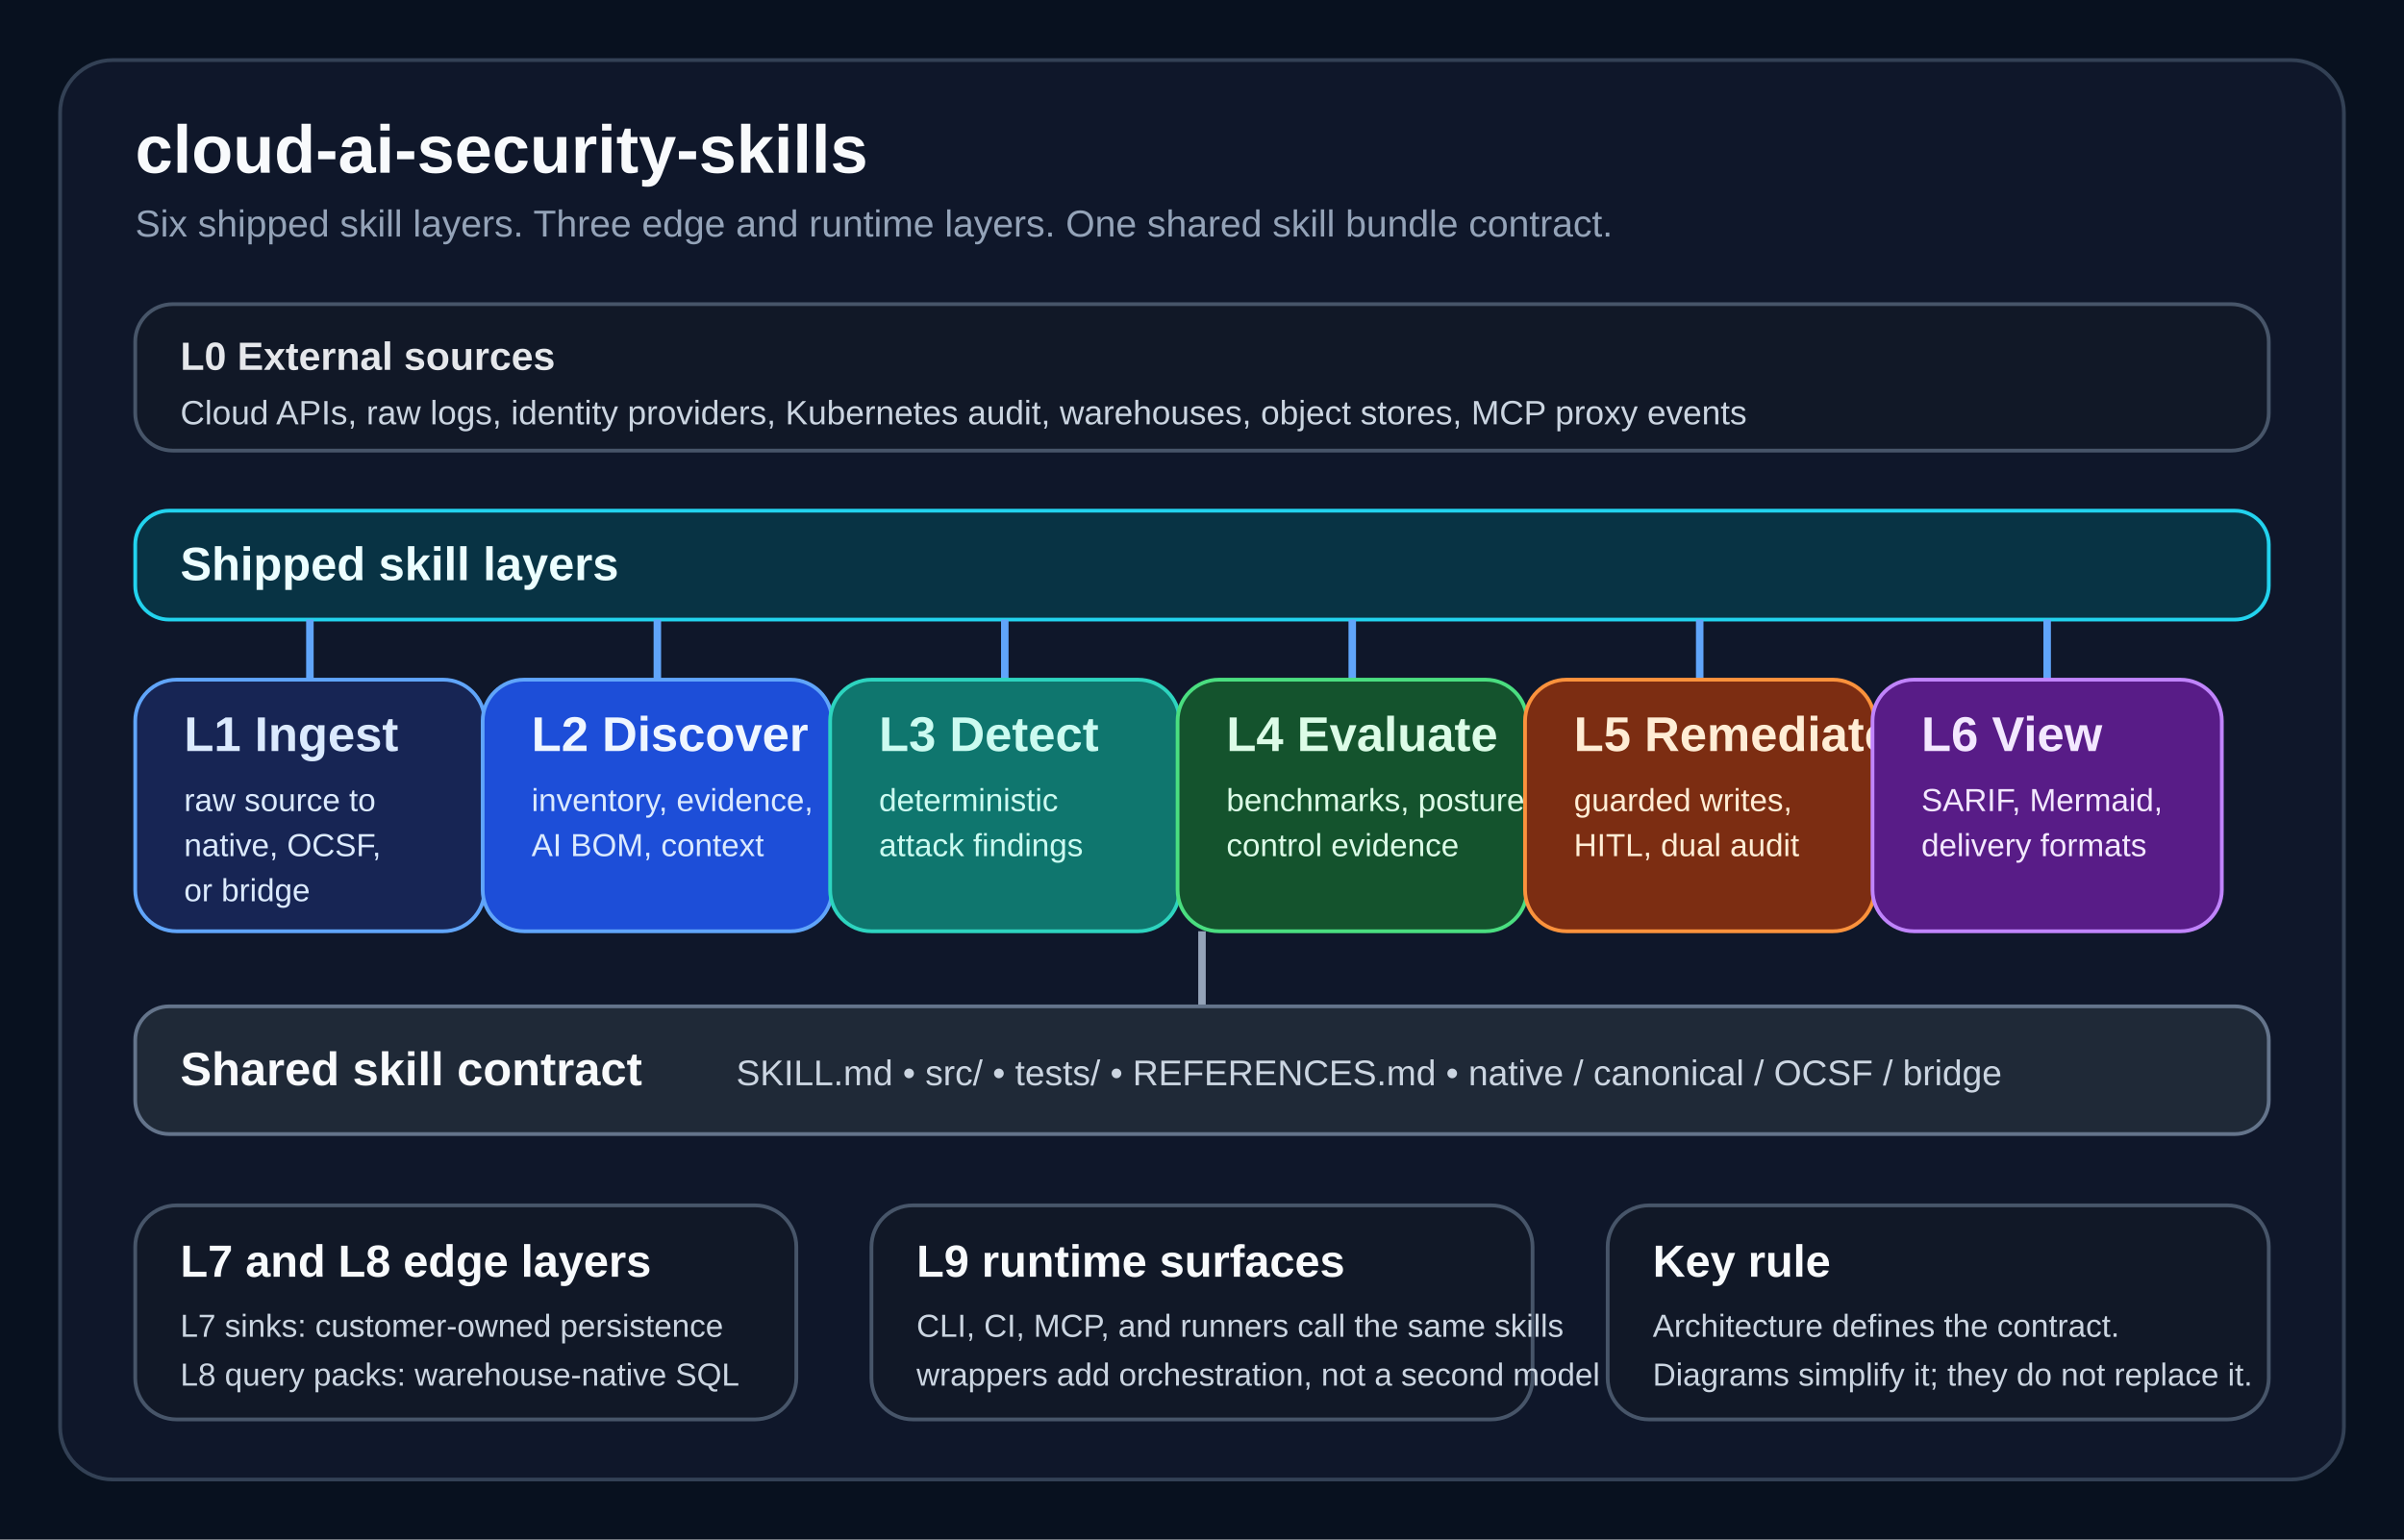
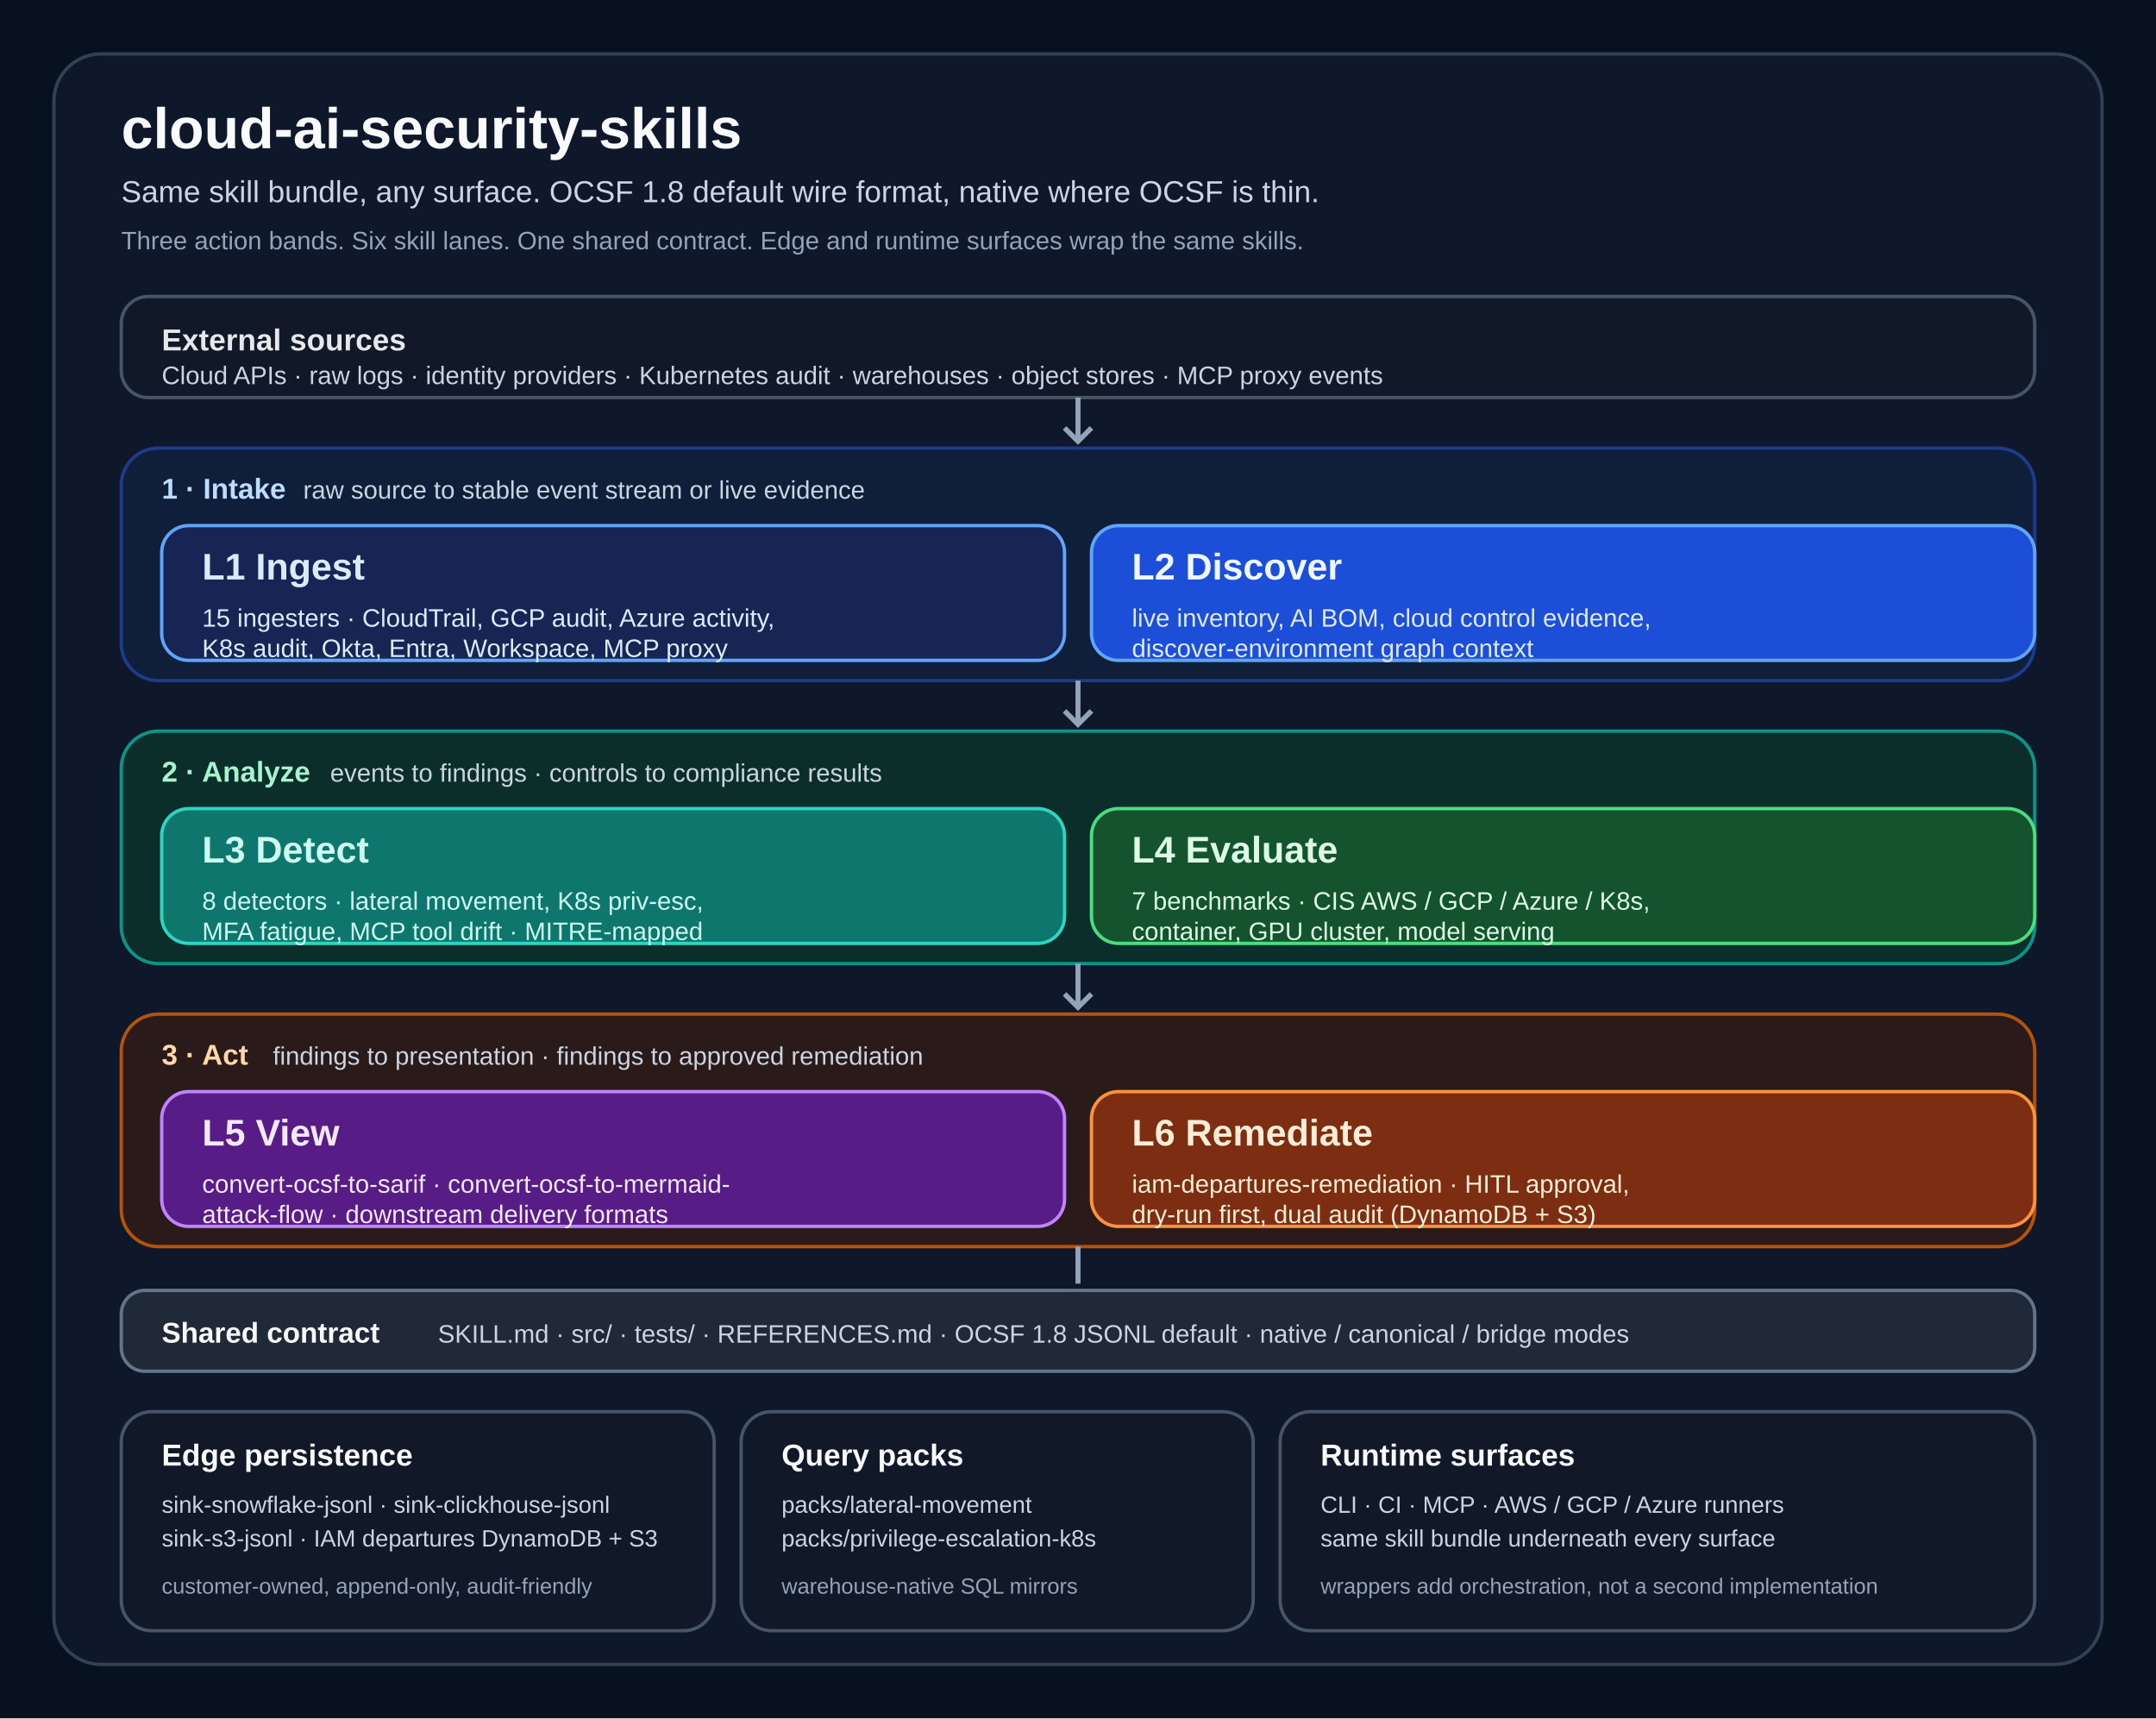
- <svg xmlns="http://www.w3.org/2000/svg" width="1280" height="820" viewBox="0 0 1280 820" role="img" aria-labelledby="title desc">
-   <rect width="1280" height="820" fill="#08111f" />
-   <rect x="32" y="32" width="1216" height="756" rx="28" fill="#0f172a" stroke="#334155" stroke-width="2" />
+ <svg xmlns="http://www.w3.org/2000/svg" width="1280" height="1020" viewBox="0 0 1280 1020" role="img" aria-labelledby="title desc">
+   <rect width="1280" height="1020" fill="#08111f" />
+   <rect x="32" y="32" width="1216" height="956" rx="28" fill="#0f172a" stroke="#334155" stroke-width="2" />
  <g font-family="Arial, sans-serif">
-     <text x="72" y="92" fill="#f8fafc" font-size="36" font-weight="700">cloud-ai-security-skills</text>
-     <text x="72" y="126" fill="#94a3b8" font-size="20">Six shipped skill layers. Three edge and runtime layers. One shared skill bundle contract.</text>
-     <rect x="72" y="162" width="1136" height="78" rx="20" fill="#111827" stroke="#475569" stroke-width="2" />
-     <text x="96" y="197" fill="#e5e7eb" font-size="21" font-weight="700">L0 External sources</text>
-     <text x="96" y="226" fill="#cbd5e1" font-size="18">Cloud APIs, raw logs, identity providers, Kubernetes audit, warehouses, object stores, MCP proxy events</text>
-     <rect x="72" y="272" width="1136" height="58" rx="18" fill="#083344" stroke="#22d3ee" stroke-width="2" />
-     <text x="96" y="309" fill="#ecfeff" font-size="25" font-weight="700">Shipped skill layers</text>
-     <g>
-       <path d="M165 330 L165 362" stroke="#60a5fa" stroke-width="4" fill="none" />
-       <path d="M350 330 L350 362" stroke="#60a5fa" stroke-width="4" fill="none" />
-       <path d="M535 330 L535 362" stroke="#60a5fa" stroke-width="4" fill="none" />
-       <path d="M720 330 L720 362" stroke="#60a5fa" stroke-width="4" fill="none" />
-       <path d="M905 330 L905 362" stroke="#60a5fa" stroke-width="4" fill="none" />
-       <path d="M1090 330 L1090 362" stroke="#60a5fa" stroke-width="4" fill="none" />
-     </g>
-     <g>
-       <rect x="72" y="362" width="186" height="134" rx="22" fill="#172554" stroke="#60a5fa" stroke-width="2" />
-       <text x="98" y="400" fill="#dbeafe" font-size="26" font-weight="700">L1 Ingest</text>
-       <text x="98" y="432" fill="#dbeafe" font-size="17">raw source to</text>
-       <text x="98" y="456" fill="#dbeafe" font-size="17">native, OCSF,</text>
-       <text x="98" y="480" fill="#dbeafe" font-size="17">or bridge</text>
-       <rect x="257" y="362" width="186" height="134" rx="22" fill="#1d4ed8" stroke="#60a5fa" stroke-width="2" />
-       <text x="283" y="400" fill="#eff6ff" font-size="26" font-weight="700">L2 Discover</text>
-       <text x="283" y="432" fill="#dbeafe" font-size="17">inventory, evidence,</text>
-       <text x="283" y="456" fill="#dbeafe" font-size="17">AI BOM, context</text>
-       <rect x="442" y="362" width="186" height="134" rx="22" fill="#0f766e" stroke="#2dd4bf" stroke-width="2" />
-       <text x="468" y="400" fill="#ccfbf1" font-size="26" font-weight="700">L3 Detect</text>
-       <text x="468" y="432" fill="#ccfbf1" font-size="17">deterministic</text>
-       <text x="468" y="456" fill="#ccfbf1" font-size="17">attack findings</text>
-       <rect x="627" y="362" width="186" height="134" rx="22" fill="#14532d" stroke="#4ade80" stroke-width="2" />
-       <text x="653" y="400" fill="#dcfce7" font-size="26" font-weight="700">L4 Evaluate</text>
-       <text x="653" y="432" fill="#dcfce7" font-size="17">benchmarks, posture,</text>
-       <text x="653" y="456" fill="#dcfce7" font-size="17">control evidence</text>
-       <rect x="812" y="362" width="186" height="134" rx="22" fill="#7c2d12" stroke="#fb923c" stroke-width="2" />
-       <text x="838" y="400" fill="#ffedd5" font-size="26" font-weight="700">L5 Remediate</text>
-       <text x="838" y="432" fill="#ffedd5" font-size="17">guarded writes,</text>
-       <text x="838" y="456" fill="#ffedd5" font-size="17">HITL, dual audit</text>
-       <rect x="997" y="362" width="186" height="134" rx="22" fill="#581c87" stroke="#c084fc" stroke-width="2" />
-       <text x="1023" y="400" fill="#f3e8ff" font-size="26" font-weight="700">L6 View</text>
-       <text x="1023" y="432" fill="#f3e8ff" font-size="17">SARIF, Mermaid,</text>
-       <text x="1023" y="456" fill="#f3e8ff" font-size="17">delivery formats</text>
-     </g>
-     <path d="M640 496 L640 536" stroke="#94a3b8" stroke-width="4" fill="none" />
-     <rect x="72" y="536" width="1136" height="68" rx="18" fill="#1f2937" stroke="#64748b" stroke-width="2" />
-     <text x="96" y="578" fill="#f8fafc" font-size="25" font-weight="700">Shared skill contract</text>
-     <text x="392" y="578" fill="#cbd5e1" font-size="19">SKILL.md • src/ • tests/ • REFERENCES.md • native / canonical / OCSF / bridge</text>
-     <g>
-       <rect x="72" y="642" width="352" height="114" rx="22" fill="#111827" stroke="#475569" stroke-width="2" />
-       <text x="96" y="680" fill="#f8fafc" font-size="24" font-weight="700">L7 and L8 edge layers</text>
-       <text x="96" y="712" fill="#cbd5e1" font-size="17">L7 sinks: customer-owned persistence</text>
-       <text x="96" y="738" fill="#cbd5e1" font-size="17">L8 query packs: warehouse-native SQL</text>
-       <rect x="464" y="642" width="352" height="114" rx="22" fill="#111827" stroke="#475569" stroke-width="2" />
-       <text x="488" y="680" fill="#f8fafc" font-size="24" font-weight="700">L9 runtime surfaces</text>
-       <text x="488" y="712" fill="#cbd5e1" font-size="17">CLI, CI, MCP, and runners call the same skills</text>
-       <text x="488" y="738" fill="#cbd5e1" font-size="17">wrappers add orchestration, not a second model</text>
-       <rect x="856" y="642" width="352" height="114" rx="22" fill="#111827" stroke="#475569" stroke-width="2" />
-       <text x="880" y="680" fill="#f8fafc" font-size="24" font-weight="700">Key rule</text>
-       <text x="880" y="712" fill="#cbd5e1" font-size="17">Architecture defines the contract.</text>
-       <text x="880" y="738" fill="#cbd5e1" font-size="17">Diagrams simplify it; they do not replace it.</text>
-     </g>
+     <text x="72" y="88" fill="#f8fafc" font-size="34" font-weight="700">cloud-ai-security-skills</text>
+     <text x="72" y="120" fill="#cbd5e1" font-size="18">Same skill bundle, any surface. OCSF 1.8 default wire format, native where OCSF is thin.</text>
+     <text x="72" y="148" fill="#94a3b8" font-size="15">Three action bands. Six skill lanes. One shared contract. Edge and runtime surfaces wrap the same skills.</text>
+     <rect x="72" y="176" width="1136" height="60" rx="16" fill="#111827" stroke="#475569" stroke-width="2" />
+     <text x="96" y="208" fill="#e5e7eb" font-size="18" font-weight="700">External sources</text>
+     <text x="96" y="228" fill="#cbd5e1" font-size="15">Cloud APIs · raw logs · identity providers · Kubernetes audit · warehouses · object stores · MCP proxy events</text>
+     <path d="M640 236 L640 260" stroke="#94a3b8" stroke-width="3" fill="none" />
+     <path d="M632 254 L640 262 L648 254" stroke="#94a3b8" stroke-width="3" fill="none" />
+     <rect x="72" y="266" width="1136" height="138" rx="22" fill="#0f1f3a" stroke="#1e3a8a" stroke-width="2" />
+     <text x="96" y="296" fill="#bfdbfe" font-size="17" font-weight="700">1 · Intake</text>
+     <text x="180" y="296" fill="#cbd5e1" font-size="15">raw source to stable event stream or live evidence</text>
+     <rect x="96" y="312" width="536" height="80" rx="16" fill="#172554" stroke="#60a5fa" stroke-width="2" />
+     <text x="120" y="344" fill="#dbeafe" font-size="22" font-weight="700">L1 Ingest</text>
+     <text x="120" y="372" fill="#dbeafe" font-size="15">15 ingesters · CloudTrail, GCP audit, Azure activity,</text>
+     <text x="120" y="390" fill="#dbeafe" font-size="15">K8s audit, Okta, Entra, Workspace, MCP proxy</text>
+     <rect x="648" y="312" width="560" height="80" rx="16" fill="#1d4ed8" stroke="#60a5fa" stroke-width="2" />
+     <text x="672" y="344" fill="#eff6ff" font-size="22" font-weight="700">L2 Discover</text>
+     <text x="672" y="372" fill="#dbeafe" font-size="15">live inventory, AI BOM, cloud control evidence,</text>
+     <text x="672" y="390" fill="#dbeafe" font-size="15">discover-environment graph context</text>
+     <path d="M640 404 L640 428" stroke="#94a3b8" stroke-width="3" fill="none" />
+     <path d="M632 422 L640 430 L648 422" stroke="#94a3b8" stroke-width="3" fill="none" />
+     <rect x="72" y="434" width="1136" height="138" rx="22" fill="#0c2e2a" stroke="#0d9488" stroke-width="2" />
+     <text x="96" y="464" fill="#a7f3d0" font-size="17" font-weight="700">2 · Analyze</text>
+     <text x="196" y="464" fill="#cbd5e1" font-size="15">events to findings · controls to compliance results</text>
+     <rect x="96" y="480" width="536" height="80" rx="16" fill="#0f766e" stroke="#2dd4bf" stroke-width="2" />
+     <text x="120" y="512" fill="#ccfbf1" font-size="22" font-weight="700">L3 Detect</text>
+     <text x="120" y="540" fill="#ccfbf1" font-size="15">8 detectors · lateral movement, K8s priv-esc,</text>
+     <text x="120" y="558" fill="#ccfbf1" font-size="15">MFA fatigue, MCP tool drift · MITRE-mapped</text>
+     <rect x="648" y="480" width="560" height="80" rx="16" fill="#14532d" stroke="#4ade80" stroke-width="2" />
+     <text x="672" y="512" fill="#dcfce7" font-size="22" font-weight="700">L4 Evaluate</text>
+     <text x="672" y="540" fill="#dcfce7" font-size="15">7 benchmarks · CIS AWS / GCP / Azure / K8s,</text>
+     <text x="672" y="558" fill="#dcfce7" font-size="15">container, GPU cluster, model serving</text>
+     <path d="M640 572 L640 596" stroke="#94a3b8" stroke-width="3" fill="none" />
+     <path d="M632 590 L640 598 L648 590" stroke="#94a3b8" stroke-width="3" fill="none" />
+     <rect x="72" y="602" width="1136" height="138" rx="22" fill="#2b1a1a" stroke="#b45309" stroke-width="2" />
+     <text x="96" y="632" fill="#fed7aa" font-size="17" font-weight="700">3 · Act</text>
+     <text x="162" y="632" fill="#cbd5e1" font-size="15">findings to presentation · findings to approved remediation</text>
+     <rect x="96" y="648" width="536" height="80" rx="16" fill="#581c87" stroke="#c084fc" stroke-width="2" />
+     <text x="120" y="680" fill="#f3e8ff" font-size="22" font-weight="700">L5 View</text>
+     <text x="120" y="708" fill="#f3e8ff" font-size="15">convert-ocsf-to-sarif · convert-ocsf-to-mermaid-</text>
+     <text x="120" y="726" fill="#f3e8ff" font-size="15">attack-flow · downstream delivery formats</text>
+     <rect x="648" y="648" width="560" height="80" rx="16" fill="#7c2d12" stroke="#fb923c" stroke-width="2" />
+     <text x="672" y="680" fill="#ffedd5" font-size="22" font-weight="700">L6 Remediate</text>
+     <text x="672" y="708" fill="#ffedd5" font-size="15">iam-departures-remediation · HITL approval,</text>
+     <text x="672" y="726" fill="#ffedd5" font-size="15">dry-run first, dual audit (DynamoDB + S3)</text>
+     <path d="M640 740 L640 762" stroke="#94a3b8" stroke-width="3" fill="none" />
+     <rect x="72" y="766" width="1136" height="48" rx="14" fill="#1f2937" stroke="#64748b" stroke-width="2" />
+     <text x="96" y="797" fill="#f8fafc" font-size="17" font-weight="700">Shared contract</text>
+     <text x="260" y="797" fill="#cbd5e1" font-size="15">SKILL.md · src/ · tests/ · REFERENCES.md · OCSF 1.8 JSONL default · native / canonical / bridge modes</text>
+     <rect x="72" y="838" width="352" height="130" rx="18" fill="#111827" stroke="#475569" stroke-width="2" />
+     <text x="96" y="870" fill="#f8fafc" font-size="18" font-weight="700">Edge persistence</text>
+     <text x="96" y="898" fill="#cbd5e1" font-size="14">sink-snowflake-jsonl · sink-clickhouse-jsonl</text>
+     <text x="96" y="918" fill="#cbd5e1" font-size="14">sink-s3-jsonl · IAM departures DynamoDB + S3</text>
+     <text x="96" y="946" fill="#94a3b8" font-size="13">customer-owned, append-only, audit-friendly</text>
+     <rect x="440" y="838" width="304" height="130" rx="18" fill="#111827" stroke="#475569" stroke-width="2" />
+     <text x="464" y="870" fill="#f8fafc" font-size="18" font-weight="700">Query packs</text>
+     <text x="464" y="898" fill="#cbd5e1" font-size="14">packs/lateral-movement</text>
+     <text x="464" y="918" fill="#cbd5e1" font-size="14">packs/privilege-escalation-k8s</text>
+     <text x="464" y="946" fill="#94a3b8" font-size="13">warehouse-native SQL mirrors</text>
+     <rect x="760" y="838" width="448" height="130" rx="18" fill="#111827" stroke="#475569" stroke-width="2" />
+     <text x="784" y="870" fill="#f8fafc" font-size="18" font-weight="700">Runtime surfaces</text>
+     <text x="784" y="898" fill="#cbd5e1" font-size="14">CLI · CI · MCP · AWS / GCP / Azure runners</text>
+     <text x="784" y="918" fill="#cbd5e1" font-size="14">same skill bundle underneath every surface</text>
+     <text x="784" y="946" fill="#94a3b8" font-size="13">wrappers add orchestration, not a second implementation</text>
  </g>
</svg>
